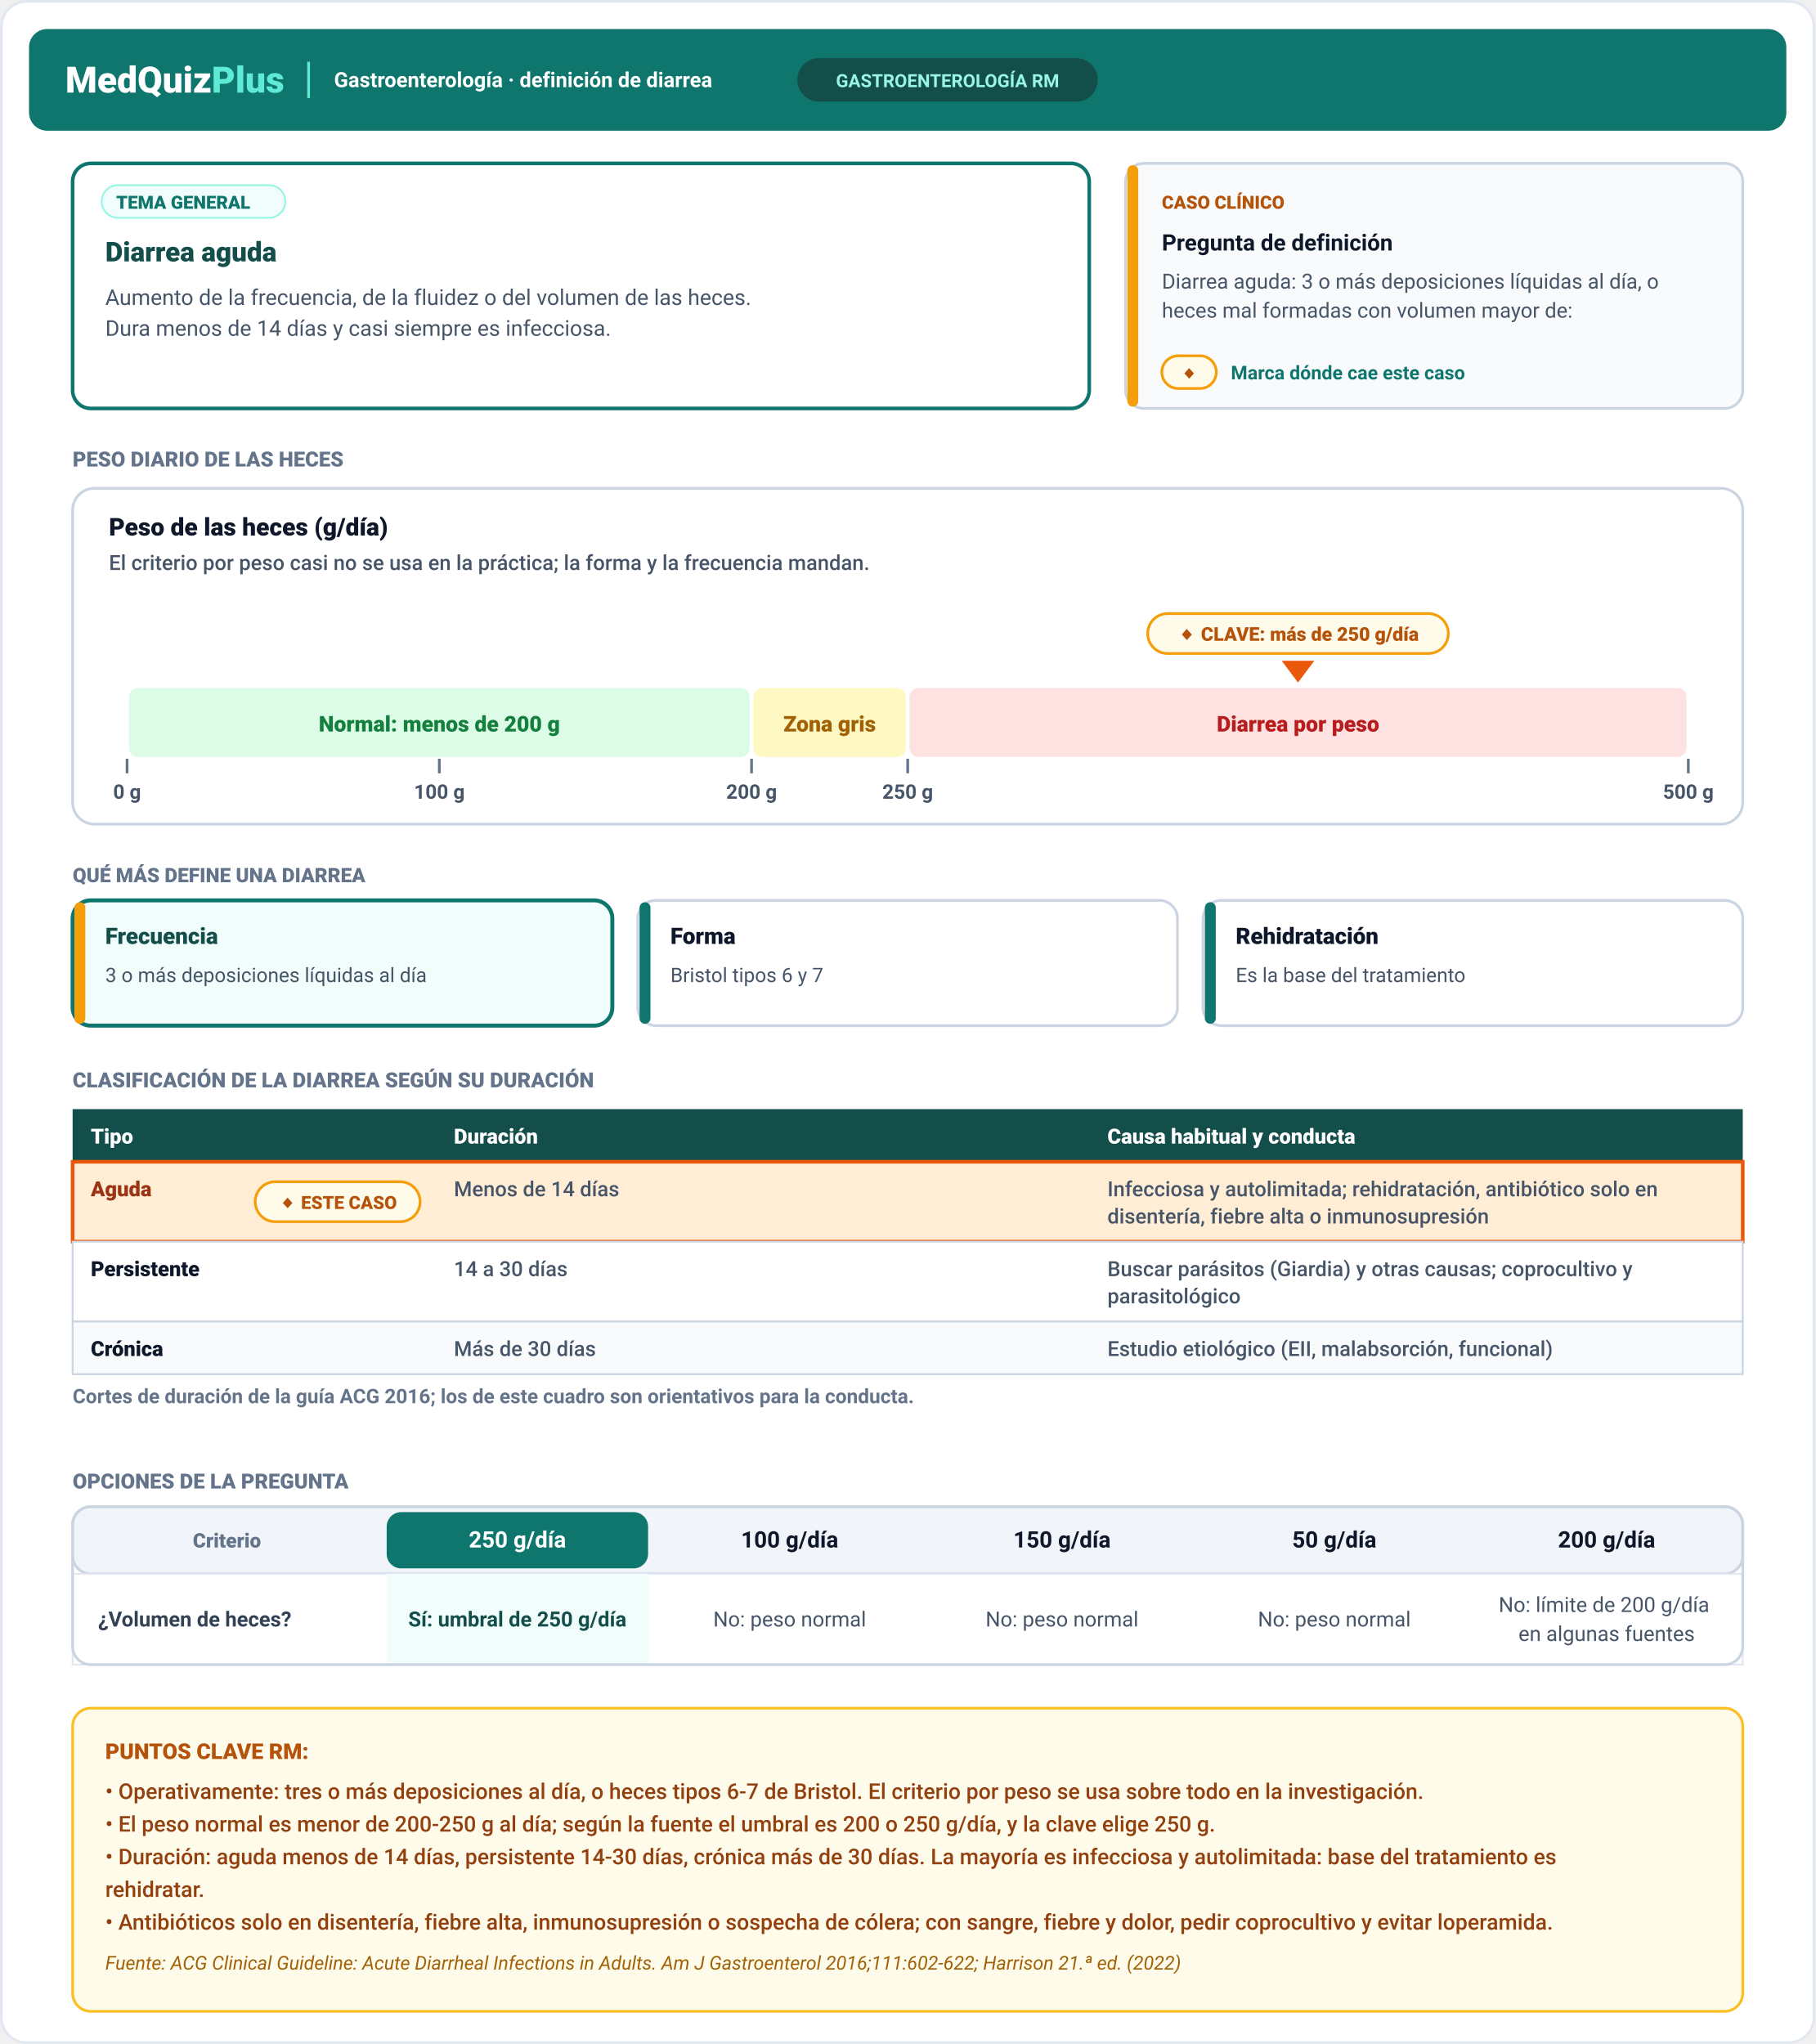
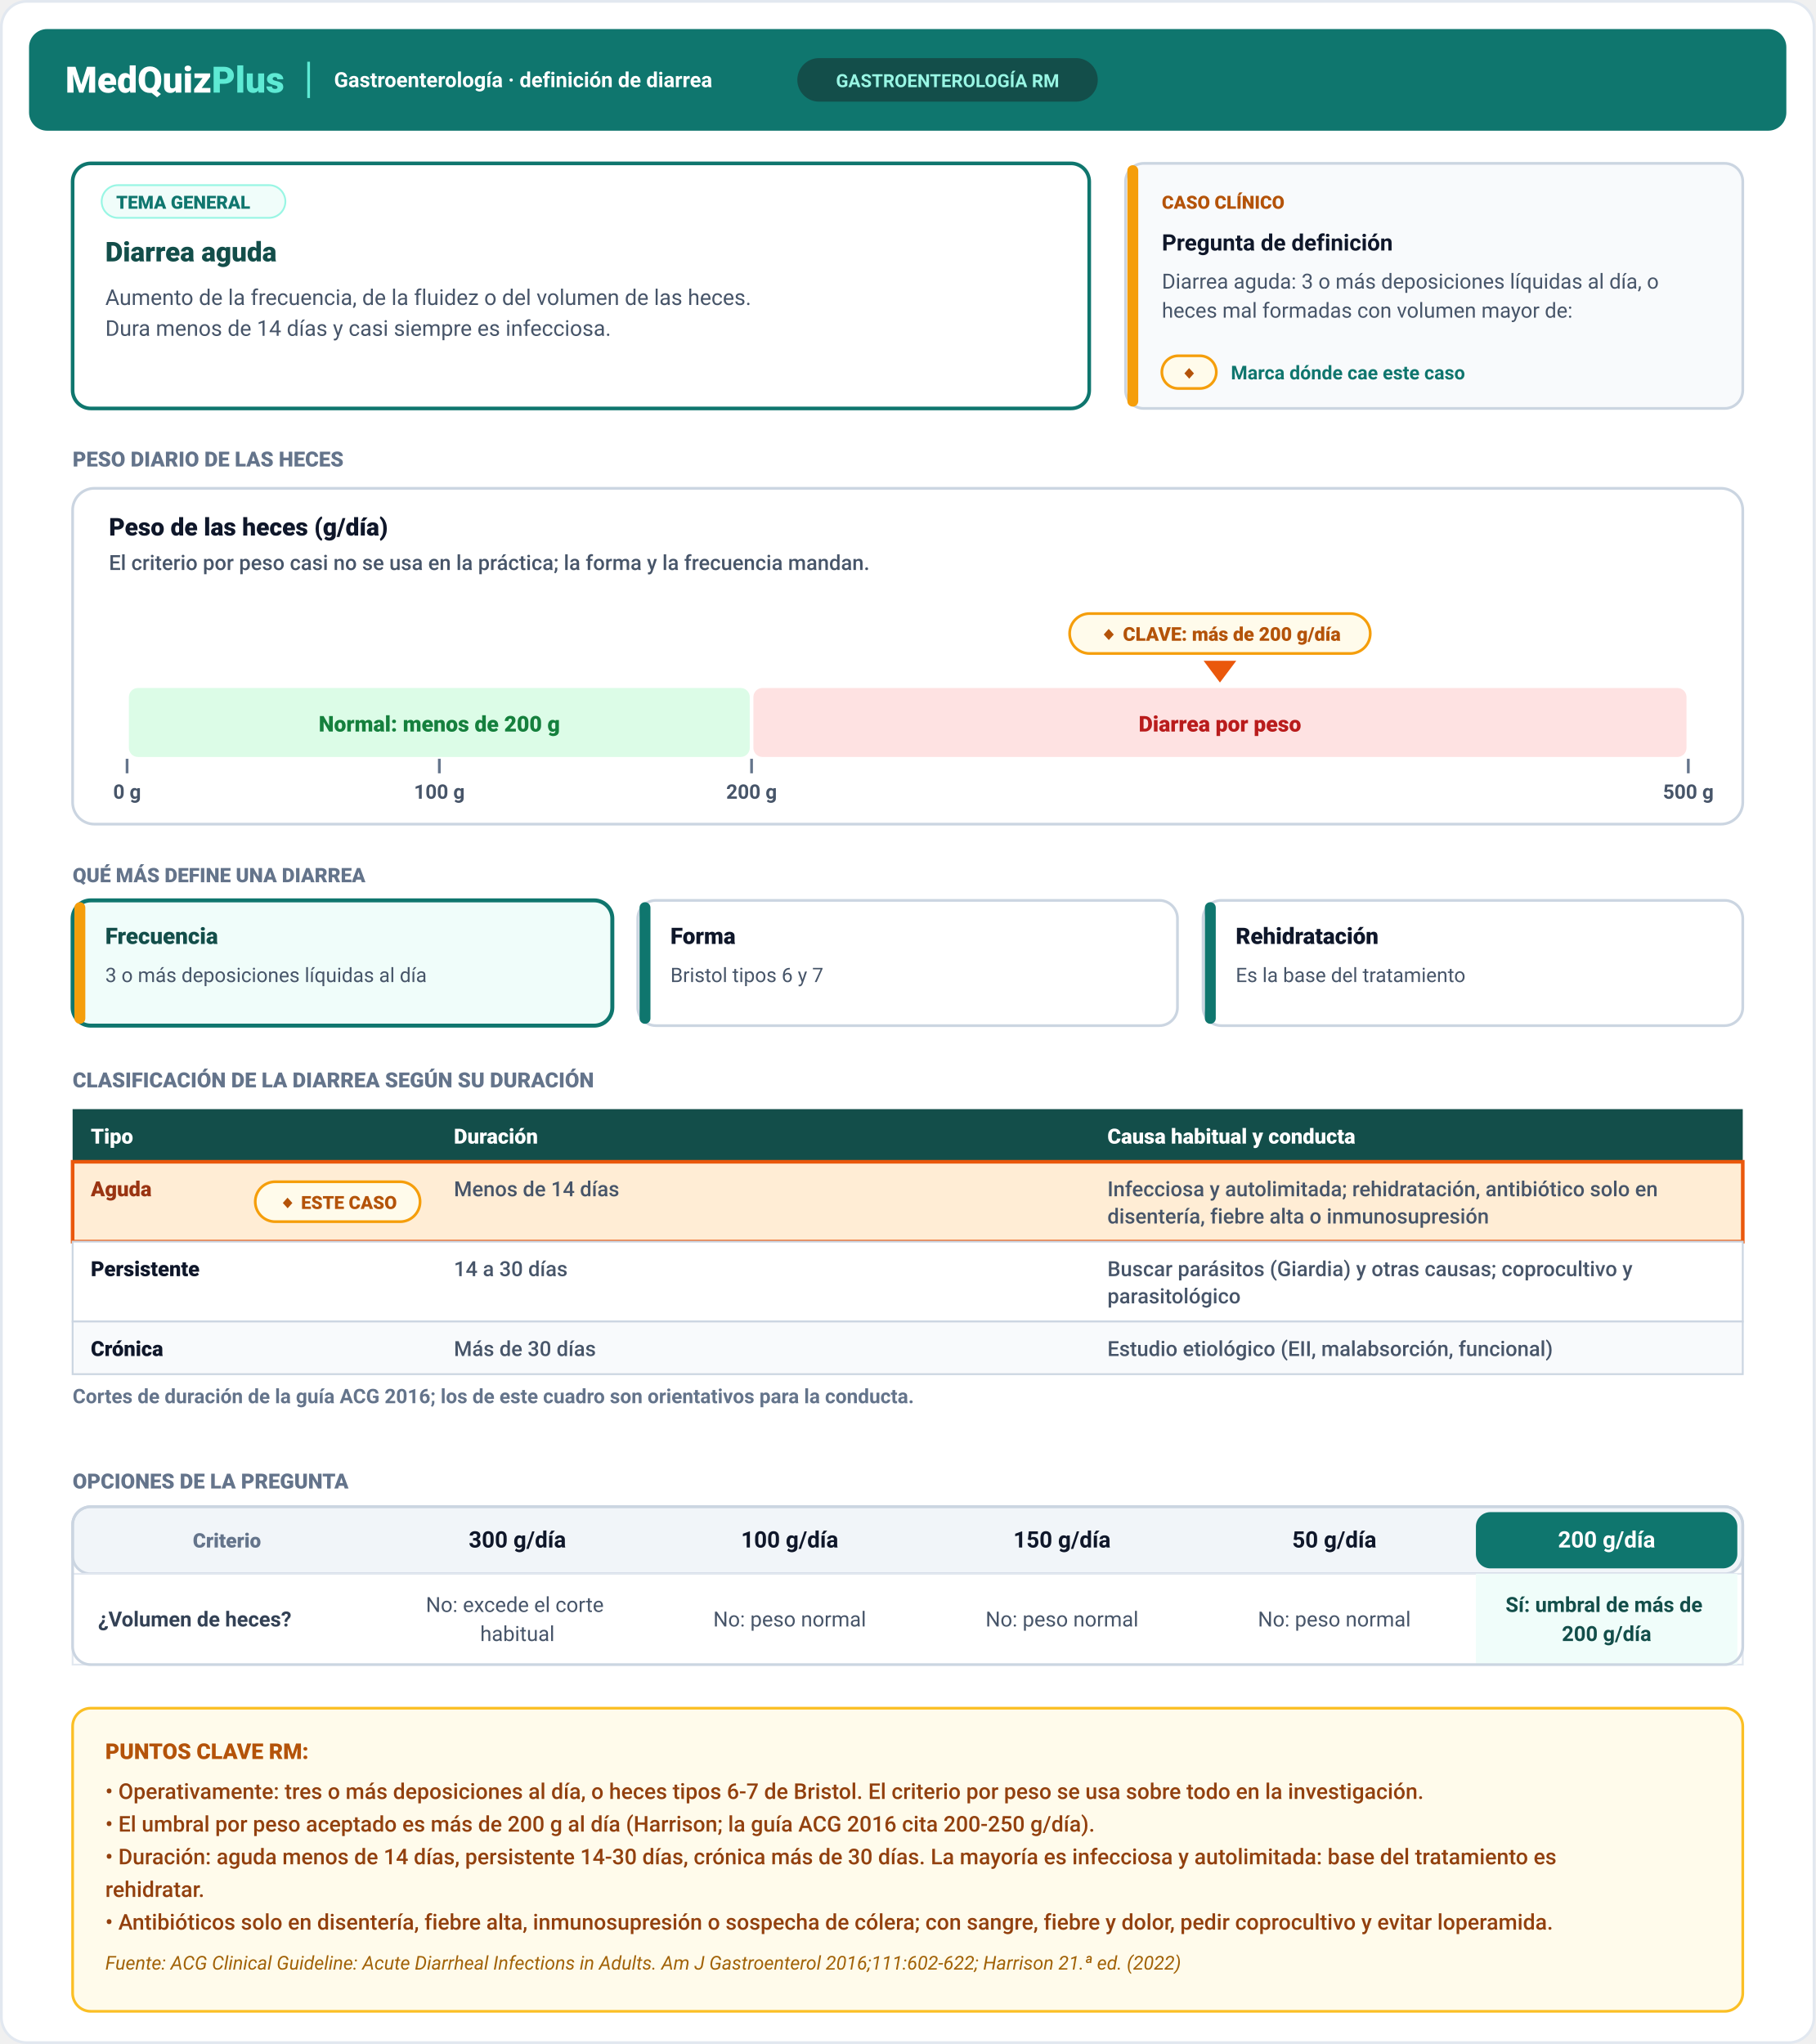
- <svg xmlns="http://www.w3.org/2000/svg" width="1000" height="1126" viewBox="0 0 1000 1126" font-family="Segoe UI, Roboto, Helvetica, Arial, sans-serif" role="img" aria-label="La diarrea se define por 3 o más deposiciones líquidas al día o heces mal formadas de más de 250 g al día">
+ <svg xmlns="http://www.w3.org/2000/svg" width="1000" height="1126" viewBox="0 0 1000 1126" font-family="Segoe UI, Roboto, Helvetica, Arial, sans-serif" role="img" aria-label="La diarrea se define por 3 o más deposiciones líquidas al día o heces mal formadas de más de 200 g al día">
  <rect x="0.75" y="0.75" width="998.5" height="1124.5" rx="14" fill="#ffffff" stroke="#e2e8f0" stroke-width="1.5" />
  <rect x="16.0" y="16.0" width="968.0" height="56.0" rx="10" fill="#0f766e" stroke="none" stroke-width="1.5" />
  <text x="36" y="51.0" font-size="20" font-weight="800" fill="#ffffff">MedQuiz<tspan fill="#5eead4">Plus</tspan>
  </text>
  <line x1="170.0" y1="34.0" x2="170.0" y2="54.0" stroke="#5eead4" stroke-width="1.5" />
  <text x="184.0" y="48.0" font-size="11.5" font-weight="700" font-style="normal" fill="#ffffff" text-anchor="start" data-max="542">
    <tspan x="184.0" dy="0">Gastroenterología · definición de diarrea</tspan>
  </text>
  <rect x="439.2" y="32.0" width="165.5" height="24.0" rx="12" fill="#134e4a" stroke="none" stroke-width="1.5" />
  <text x="522.0" y="48.0" font-size="10" font-weight="700" font-style="normal" fill="#99f6e4" text-anchor="middle" data-max="149">
    <tspan x="522.0" dy="0">GASTROENTEROLOGÍA RM</tspan>
  </text>
  <rect x="40.0" y="90.0" width="560.0" height="135.0" rx="10" fill="#ffffff" stroke="#0f766e" stroke-width="2" />
  <rect x="56.0" y="102.0" width="101.2" height="18.0" rx="9" fill="#f0fdfa" stroke="#99f6e4" stroke-width="1" />
  <text x="64.0" y="115.0" font-size="10" font-weight="800" font-style="normal" fill="#0f766e" text-anchor="start" data-max="0">
    <tspan x="64.0" dy="0">TEMA GENERAL</tspan>
  </text>
  <text x="58.0" y="144.0" font-size="15" font-weight="800" font-style="normal" fill="#134e4a" text-anchor="start" data-max="524">
    <tspan x="58.0" dy="0">Diarrea aguda</tspan>
  </text>
  <text x="58.0" y="168.0" font-size="12" font-weight="400" font-style="normal" fill="#475569" text-anchor="start" data-max="524">
    <tspan x="58.0" dy="0">Aumento de la frecuencia, de la fluidez o del volumen de las heces.</tspan>
    <tspan x="58.0" dy="17">Dura menos de 14 días y casi siempre es infecciosa.</tspan>
  </text>
  <rect x="620.0" y="90.0" width="340.0" height="135.0" rx="10" fill="#f8fafc" stroke="#cbd5e1" stroke-width="1.5" />
  <rect x="621.0" y="91.0" width="6.0" height="133.0" rx="3" fill="#f59e0b" stroke="none" stroke-width="1.5" />
  <text x="640.0" y="115.0" font-size="10" font-weight="800" font-style="normal" fill="#b45309" text-anchor="start" data-max="0">
    <tspan x="640.0" dy="0">CASO CLÍNICO</tspan>
  </text>
  <text x="640.0" y="138.0" font-size="12.5" font-weight="700" font-style="normal" fill="#0f172a" text-anchor="start" data-max="304">
    <tspan x="640.0" dy="0">Pregunta de definición</tspan>
  </text>
  <text x="640.0" y="159.0" font-size="11.5" font-weight="400" font-style="normal" fill="#475569" text-anchor="start" data-max="304">
    <tspan x="640.0" dy="0">Diarrea aguda: 3 o más deposiciones líquidas al día, o</tspan>
    <tspan x="640.0" dy="16">heces mal formadas con volumen mayor de:</tspan>
  </text>
  <rect x="640.0" y="196.0" width="30.0" height="18.0" rx="9" fill="#fffbeb" stroke="#f59e0b" stroke-width="1.5" />
  <text x="655.0" y="209.0" font-size="10" font-weight="800" font-style="normal" fill="#b45309" text-anchor="middle" data-max="0">
    <tspan x="655.0" dy="0">◆</tspan>
  </text>
  <text x="678.0" y="209.0" font-size="10.5" font-weight="700" font-style="normal" fill="#0f766e" text-anchor="start" data-max="260">
    <tspan x="678.0" dy="0">Marca dónde cae este caso</tspan>
  </text>
  <text x="40.0" y="257.0" font-size="11.5" font-weight="800" font-style="normal" fill="#64748b" text-anchor="start" data-max="900">
    <tspan x="40.0" dy="0">PESO DIARIO DE LAS HECES</tspan>
  </text>
  <rect x="40.0" y="269.0" width="920.0" height="185.0" rx="12" fill="#ffffff" stroke="#cbd5e1" stroke-width="1.5" />
  <text x="60.0" y="295.0" font-size="13.5" font-weight="800" font-style="normal" fill="#0f172a" text-anchor="start" data-max="880">
    <tspan x="60.0" dy="0">Peso de las heces (g/día)</tspan>
  </text>
  <text x="60.0" y="314.0" font-size="11.5" font-weight="500" font-style="normal" fill="#475569" text-anchor="start" data-max="880">
    <tspan x="60.0" dy="0">El criterio por peso casi no se usa en la práctica; la forma y la frecuencia mandan.</tspan>
  </text>
  <rect x="70.0" y="378.0" width="344.0" height="40.0" rx="6" fill="#dcfce7" stroke="#ffffff" stroke-width="2" />
  <text x="242.0" y="403.0" font-size="12" font-weight="800" font-style="normal" fill="#15803d" text-anchor="middle" data-max="334">
    <tspan x="242.0" dy="0">Normal: menos de 200 g</tspan>
  </text>
-   <rect x="414.0" y="378.0" width="86.0" height="40.0" rx="6" fill="#fef9c3" stroke="#ffffff" stroke-width="2" />
-   <text x="457.0" y="403.0" font-size="12" font-weight="800" font-style="normal" fill="#a16207" text-anchor="middle" data-max="76">
-     <tspan x="457.0" dy="0">Zona gris</tspan>
-   </text>
-   <rect x="500.0" y="378.0" width="430.0" height="40.0" rx="6" fill="#fee2e2" stroke="#ffffff" stroke-width="2" />
-   <text x="715.0" y="403.0" font-size="12" font-weight="800" font-style="normal" fill="#b91c1c" text-anchor="middle" data-max="420">
-     <tspan x="715.0" dy="0">Diarrea por peso</tspan>
+   <rect x="414.0" y="378.0" width="516.0" height="40.0" rx="6" fill="#fee2e2" stroke="#ffffff" stroke-width="2" />
+   <text x="672.0" y="403.0" font-size="12" font-weight="800" font-style="normal" fill="#b91c1c" text-anchor="middle" data-max="506">
+     <tspan x="672.0" dy="0">Diarrea por peso</tspan>
  </text>
  <line x1="70.0" y1="418.0" x2="70.0" y2="426.0" stroke="#64748b" stroke-width="1.5" />
  <text x="70.0" y="440.0" font-size="11" font-weight="700" font-style="normal" fill="#475569" text-anchor="middle" data-max="50">
    <tspan x="70.0" dy="0">0 g</tspan>
  </text>
  <line x1="242.0" y1="418.0" x2="242.0" y2="426.0" stroke="#64748b" stroke-width="1.5" />
  <text x="242.0" y="440.0" font-size="11" font-weight="700" font-style="normal" fill="#475569" text-anchor="middle" data-max="50">
    <tspan x="242.0" dy="0">100 g</tspan>
  </text>
  <line x1="414.0" y1="418.0" x2="414.0" y2="426.0" stroke="#64748b" stroke-width="1.5" />
  <text x="414.0" y="440.0" font-size="11" font-weight="700" font-style="normal" fill="#475569" text-anchor="middle" data-max="50">
    <tspan x="414.0" dy="0">200 g</tspan>
  </text>
-   <line x1="500.0" y1="418.0" x2="500.0" y2="426.0" stroke="#64748b" stroke-width="1.5" />
-   <text x="500.0" y="440.0" font-size="11" font-weight="700" font-style="normal" fill="#475569" text-anchor="middle" data-max="50">
-     <tspan x="500.0" dy="0">250 g</tspan>
-   </text>
  <line x1="930.0" y1="418.0" x2="930.0" y2="426.0" stroke="#64748b" stroke-width="1.5" />
  <text x="930.0" y="440.0" font-size="11" font-weight="700" font-style="normal" fill="#475569" text-anchor="middle" data-max="50">
    <tspan x="930.0" dy="0">500 g</tspan>
  </text>
-   <polygon points="706.0,364.0 724.0,364.0 715.0,376.0" fill="#ea580c" />
-   <rect x="632.2" y="338.0" width="165.6" height="22.0" rx="11" fill="#fffbeb" stroke="#f59e0b" stroke-width="1.5" />
-   <text x="715.0" y="353.0" font-size="10.5" font-weight="800" font-style="normal" fill="#b45309" text-anchor="middle" data-max="154">
-     <tspan x="715.0" dy="0">◆ CLAVE: más de 250 g/día</tspan>
+   <polygon points="663.0,364.0 681.0,364.0 672.0,376.0" fill="#ea580c" />
+   <rect x="589.2" y="338.0" width="165.6" height="22.0" rx="11" fill="#fffbeb" stroke="#f59e0b" stroke-width="1.5" />
+   <text x="672.0" y="353.0" font-size="10.5" font-weight="800" font-style="normal" fill="#b45309" text-anchor="middle" data-max="154">
+     <tspan x="672.0" dy="0">◆ CLAVE: más de 200 g/día</tspan>
  </text>
  <text x="40.0" y="486.0" font-size="11" font-weight="800" font-style="normal" fill="#64748b" text-anchor="start" data-max="900">
    <tspan x="40.0" dy="0">QUÉ MÁS DEFINE UNA DIARREA</tspan>
  </text>
  <rect x="40.0" y="496.0" width="297.3" height="69.0" rx="10" fill="#f0fdfa" stroke="#0f766e" stroke-width="2.2" />
  <rect x="41.0" y="497.0" width="6.0" height="67.0" rx="3" fill="#f59e0b" stroke="none" stroke-width="1.5" />
  <text x="58.0" y="520.0" font-size="12.5" font-weight="800" font-style="normal" fill="#134e4a" text-anchor="start" data-max="267">
    <tspan x="58.0" dy="0">Frecuencia</tspan>
  </text>
  <text x="58.0" y="541.0" font-size="11" font-weight="400" font-style="normal" fill="#475569" text-anchor="start" data-max="267">
    <tspan x="58.0" dy="0">3 o más deposiciones líquidas al día</tspan>
  </text>
  <rect x="351.3" y="496.0" width="297.3" height="69.0" rx="10" fill="#ffffff" stroke="#cbd5e1" stroke-width="1.5" />
  <rect x="352.3" y="497.0" width="6.0" height="67.0" rx="3" fill="#0f766e" stroke="none" stroke-width="1.5" />
  <text x="369.3" y="520.0" font-size="12.5" font-weight="800" font-style="normal" fill="#0f172a" text-anchor="start" data-max="267">
    <tspan x="369.3" dy="0">Forma</tspan>
  </text>
  <text x="369.3" y="541.0" font-size="11" font-weight="400" font-style="normal" fill="#475569" text-anchor="start" data-max="267">
    <tspan x="369.3" dy="0">Bristol tipos 6 y 7</tspan>
  </text>
  <rect x="662.7" y="496.0" width="297.3" height="69.0" rx="10" fill="#ffffff" stroke="#cbd5e1" stroke-width="1.5" />
  <rect x="663.7" y="497.0" width="6.0" height="67.0" rx="3" fill="#0f766e" stroke="none" stroke-width="1.5" />
  <text x="680.7" y="520.0" font-size="12.5" font-weight="800" font-style="normal" fill="#0f172a" text-anchor="start" data-max="267">
    <tspan x="680.7" dy="0">Rehidratación</tspan>
  </text>
  <text x="680.7" y="541.0" font-size="11" font-weight="400" font-style="normal" fill="#475569" text-anchor="start" data-max="267">
    <tspan x="680.7" dy="0">Es la base del tratamiento</tspan>
  </text>
  <text x="40.0" y="599.0" font-size="11.5" font-weight="800" font-style="normal" fill="#64748b" text-anchor="start" data-max="900">
    <tspan x="40.0" dy="0">CLASIFICACIÓN DE LA DIARREA SEGÚN SU DURACIÓN</tspan>
  </text>
  <rect x="40.0" y="611.0" width="920.0" height="29.0" rx="0" fill="#134e4a" stroke="none" stroke-width="1.5" />
  <text x="50.0" y="630.0" font-size="11.5" font-weight="800" font-style="normal" fill="#ffffff" text-anchor="start" data-max="184">
    <tspan x="50.0" dy="0">Tipo</tspan>
  </text>
  <text x="250.0" y="630.0" font-size="11.5" font-weight="800" font-style="normal" fill="#ffffff" text-anchor="start" data-max="344">
    <tspan x="250.0" dy="0">Duración</tspan>
  </text>
  <text x="610.0" y="630.0" font-size="11.5" font-weight="800" font-style="normal" fill="#ffffff" text-anchor="start" data-max="344">
    <tspan x="610.0" dy="0">Causa habitual y conducta</tspan>
  </text>
  <rect x="40.0" y="640.0" width="920.0" height="44.0" rx="0" fill="#ffedd5" stroke="#ea580c" stroke-width="2" />
  <text x="50.0" y="659.0" font-size="11.5" font-weight="800" font-style="normal" fill="#9a3412" text-anchor="start" data-max="184">
    <tspan x="50.0" dy="0">Aguda</tspan>
  </text>
  <text x="250.0" y="659.0" font-size="11.5" font-weight="500" font-style="normal" fill="#475569" text-anchor="start" data-max="344">
    <tspan x="250.0" dy="0">Menos de 14 días</tspan>
  </text>
  <text x="610.0" y="659.0" font-size="11.5" font-weight="500" font-style="normal" fill="#475569" text-anchor="start" data-max="344">
    <tspan x="610.0" dy="0">Infecciosa y autolimitada; rehidratación, antibiótico solo en</tspan>
    <tspan x="610.0" dy="15">disentería, fiebre alta o inmunosupresión</tspan>
  </text>
  <rect x="140.6" y="651.0" width="90.8" height="22.0" rx="11" fill="#fffbeb" stroke="#f59e0b" stroke-width="1.5" />
  <text x="186.0" y="666.0" font-size="10" font-weight="800" font-style="normal" fill="#b45309" text-anchor="middle" data-max="0">
    <tspan x="186.0" dy="0">◆ ESTE CASO</tspan>
  </text>
  <rect x="40.0" y="684.0" width="920.0" height="44.0" rx="0" fill="#ffffff" stroke="#cbd5e1" stroke-width="1" />
  <text x="50.0" y="703.0" font-size="11.5" font-weight="800" font-style="normal" fill="#0f172a" text-anchor="start" data-max="184">
    <tspan x="50.0" dy="0">Persistente</tspan>
  </text>
  <text x="250.0" y="703.0" font-size="11.5" font-weight="500" font-style="normal" fill="#475569" text-anchor="start" data-max="344">
    <tspan x="250.0" dy="0">14 a 30 días</tspan>
  </text>
  <text x="610.0" y="703.0" font-size="11.5" font-weight="500" font-style="normal" fill="#475569" text-anchor="start" data-max="344">
    <tspan x="610.0" dy="0">Buscar parásitos (Giardia) y otras causas; coprocultivo y</tspan>
    <tspan x="610.0" dy="15">parasitológico</tspan>
  </text>
  <rect x="40.0" y="728.0" width="920.0" height="29.0" rx="0" fill="#f8fafc" stroke="#cbd5e1" stroke-width="1" />
  <text x="50.0" y="747.0" font-size="11.5" font-weight="800" font-style="normal" fill="#0f172a" text-anchor="start" data-max="184">
    <tspan x="50.0" dy="0">Crónica</tspan>
  </text>
  <text x="250.0" y="747.0" font-size="11.5" font-weight="500" font-style="normal" fill="#475569" text-anchor="start" data-max="344">
    <tspan x="250.0" dy="0">Más de 30 días</tspan>
  </text>
  <text x="610.0" y="747.0" font-size="11.5" font-weight="500" font-style="normal" fill="#475569" text-anchor="start" data-max="344">
    <tspan x="610.0" dy="0">Estudio etiológico (EII, malabsorción, funcional)</tspan>
  </text>
  <text x="40.0" y="773.0" font-size="11" font-weight="600" font-style="normal" fill="#64748b" text-anchor="start" data-max="920">
    <tspan x="40.0" dy="0">Cortes de duración de la guía ACG 2016; los de este cuadro son orientativos para la conducta.</tspan>
  </text>
  <text x="40.0" y="820.0" font-size="11.5" font-weight="800" font-style="normal" fill="#64748b" text-anchor="start" data-max="900">
    <tspan x="40.0" dy="0">OPCIONES DE LA PREGUNTA</tspan>
  </text>
  <rect x="40.0" y="830.0" width="920.0" height="37.0" rx="10" fill="#f1f5f9" stroke="#cbd5e1" stroke-width="1.5" />
  <text x="125.0" y="852.5" font-size="11" font-weight="800" font-style="normal" fill="#64748b" text-anchor="middle" data-max="154">
    <tspan x="125.0" dy="0">Criterio</tspan>
  </text>
-   <rect x="213.0" y="833.0" width="144.0" height="31.0" rx="8" fill="#0f766e" stroke="none" stroke-width="1.5" />
-   <text x="285.0" y="852.5" font-size="12.5" font-weight="700" font-style="normal" fill="#ffffff" text-anchor="middle" data-max="130">
-     <tspan x="285.0" dy="0">250 g/día</tspan>
+   <text x="285.0" y="852.5" font-size="12.5" font-weight="700" font-style="normal" fill="#0f172a" text-anchor="middle" data-max="130">
+     <tspan x="285.0" dy="0">300 g/día</tspan>
  </text>
  <text x="435.0" y="852.5" font-size="12.5" font-weight="700" font-style="normal" fill="#0f172a" text-anchor="middle" data-max="130">
    <tspan x="435.0" dy="0">100 g/día</tspan>
  </text>
  <text x="585.0" y="852.5" font-size="12.5" font-weight="700" font-style="normal" fill="#0f172a" text-anchor="middle" data-max="130">
    <tspan x="585.0" dy="0">150 g/día</tspan>
  </text>
  <text x="735.0" y="852.5" font-size="12.5" font-weight="700" font-style="normal" fill="#0f172a" text-anchor="middle" data-max="130">
    <tspan x="735.0" dy="0">50 g/día</tspan>
  </text>
-   <text x="885.0" y="852.5" font-size="12.5" font-weight="700" font-style="normal" fill="#0f172a" text-anchor="middle" data-max="130">
+   <rect x="813.0" y="833.0" width="144.0" height="31.0" rx="8" fill="#0f766e" stroke="none" stroke-width="1.5" />
+   <text x="885.0" y="852.5" font-size="12.5" font-weight="700" font-style="normal" fill="#ffffff" text-anchor="middle" data-max="130">
    <tspan x="885.0" dy="0">200 g/día</tspan>
  </text>
  <rect x="40.0" y="867.0" width="920.0" height="50.0" rx="0" fill="#ffffff" stroke="#e2e8f0" stroke-width="1" />
-   <rect x="213.0" y="867.0" width="144.0" height="50.0" rx="0" fill="#f0fdfa" stroke="none" stroke-width="1.5" />
+   <rect x="813.0" y="867.0" width="144.0" height="50.0" rx="0" fill="#f0fdfa" stroke="none" stroke-width="1.5" />
  <text x="54.0" y="896.0" font-size="11.5" font-weight="700" font-style="normal" fill="#334155" text-anchor="start" data-max="146">
    <tspan x="54.0" dy="0">¿Volumen de heces?</tspan>
  </text>
-   <text x="285.0" y="896.0" font-size="11.5" font-weight="600" font-style="normal" fill="#134e4a" text-anchor="middle" data-max="128">
-     <tspan x="285.0" dy="0">Sí: umbral de 250 g/día</tspan>
+   <text x="285.0" y="888.0" font-size="11.5" font-weight="400" font-style="normal" fill="#475569" text-anchor="middle" data-max="128">
+     <tspan x="285.0" dy="0">No: excede el corte</tspan>
+     <tspan x="285.0" dy="16">habitual</tspan>
  </text>
  <text x="435.0" y="896.0" font-size="11.5" font-weight="400" font-style="normal" fill="#475569" text-anchor="middle" data-max="128">
    <tspan x="435.0" dy="0">No: peso normal</tspan>
  </text>
  <text x="585.0" y="896.0" font-size="11.5" font-weight="400" font-style="normal" fill="#475569" text-anchor="middle" data-max="128">
    <tspan x="585.0" dy="0">No: peso normal</tspan>
  </text>
  <text x="735.0" y="896.0" font-size="11.5" font-weight="400" font-style="normal" fill="#475569" text-anchor="middle" data-max="128">
    <tspan x="735.0" dy="0">No: peso normal</tspan>
  </text>
-   <text x="885.0" y="888.0" font-size="11.5" font-weight="400" font-style="normal" fill="#475569" text-anchor="middle" data-max="128">
-     <tspan x="885.0" dy="0">No: límite de 200 g/día</tspan>
-     <tspan x="885.0" dy="16">en algunas fuentes</tspan>
+   <text x="885.0" y="888.0" font-size="11.5" font-weight="600" font-style="normal" fill="#134e4a" text-anchor="middle" data-max="128">
+     <tspan x="885.0" dy="0">Sí: umbral de más de</tspan>
+     <tspan x="885.0" dy="16">200 g/día</tspan>
  </text>
  <rect x="40.0" y="830.0" width="920.0" height="87.0" rx="10" fill="none" stroke="#cbd5e1" stroke-width="1.5" />
  <rect x="40.0" y="941.0" width="920.0" height="167.0" rx="10" fill="#fffbeb" stroke="#fbbf24" stroke-width="1.5" />
  <text x="58.0" y="969.0" font-size="12" font-weight="800" font-style="normal" fill="#b45309" text-anchor="start" data-max="884">
    <tspan x="58.0" dy="0">PUNTOS CLAVE RM:</tspan>
  </text>
  <text x="58.0" y="991.0" font-size="12" font-weight="500" font-style="normal" fill="#92400e" text-anchor="start" data-max="884">
    <tspan x="58.0" dy="0">• Operativamente: tres o más deposiciones al día, o heces tipos 6-7 de Bristol. El criterio por peso se usa sobre todo en la investigación.</tspan>
-     <tspan x="58.0" dy="18">• El peso normal es menor de 200-250 g al día; según la fuente el umbral es 200 o 250 g/día, y la clave elige 250 g.</tspan>
+     <tspan x="58.0" dy="18">• El umbral por peso aceptado es más de 200 g al día (Harrison; la guía ACG 2016 cita 200-250 g/día).</tspan>
    <tspan x="58.0" dy="18">• Duración: aguda menos de 14 días, persistente 14-30 días, crónica más de 30 días. La mayoría es infecciosa y autolimitada: base del tratamiento es</tspan>
    <tspan x="58.0" dy="18">   rehidratar.</tspan>
    <tspan x="58.0" dy="18">• Antibióticos solo en disentería, fiebre alta, inmunosupresión o sospecha de cólera; con sangre, fiebre y dolor, pedir coprocultivo y evitar loperamida.</tspan>
  </text>
  <text x="58.0" y="1085.0" font-size="10.5" font-weight="400" font-style="italic" fill="#a16207" text-anchor="start" data-max="884">
    <tspan x="58.0" dy="0">Fuente: ACG Clinical Guideline: Acute Diarrheal Infections in Adults. Am J Gastroenterol 2016;111:602-622; Harrison 21.ª ed. (2022)</tspan>
  </text>
</svg>
